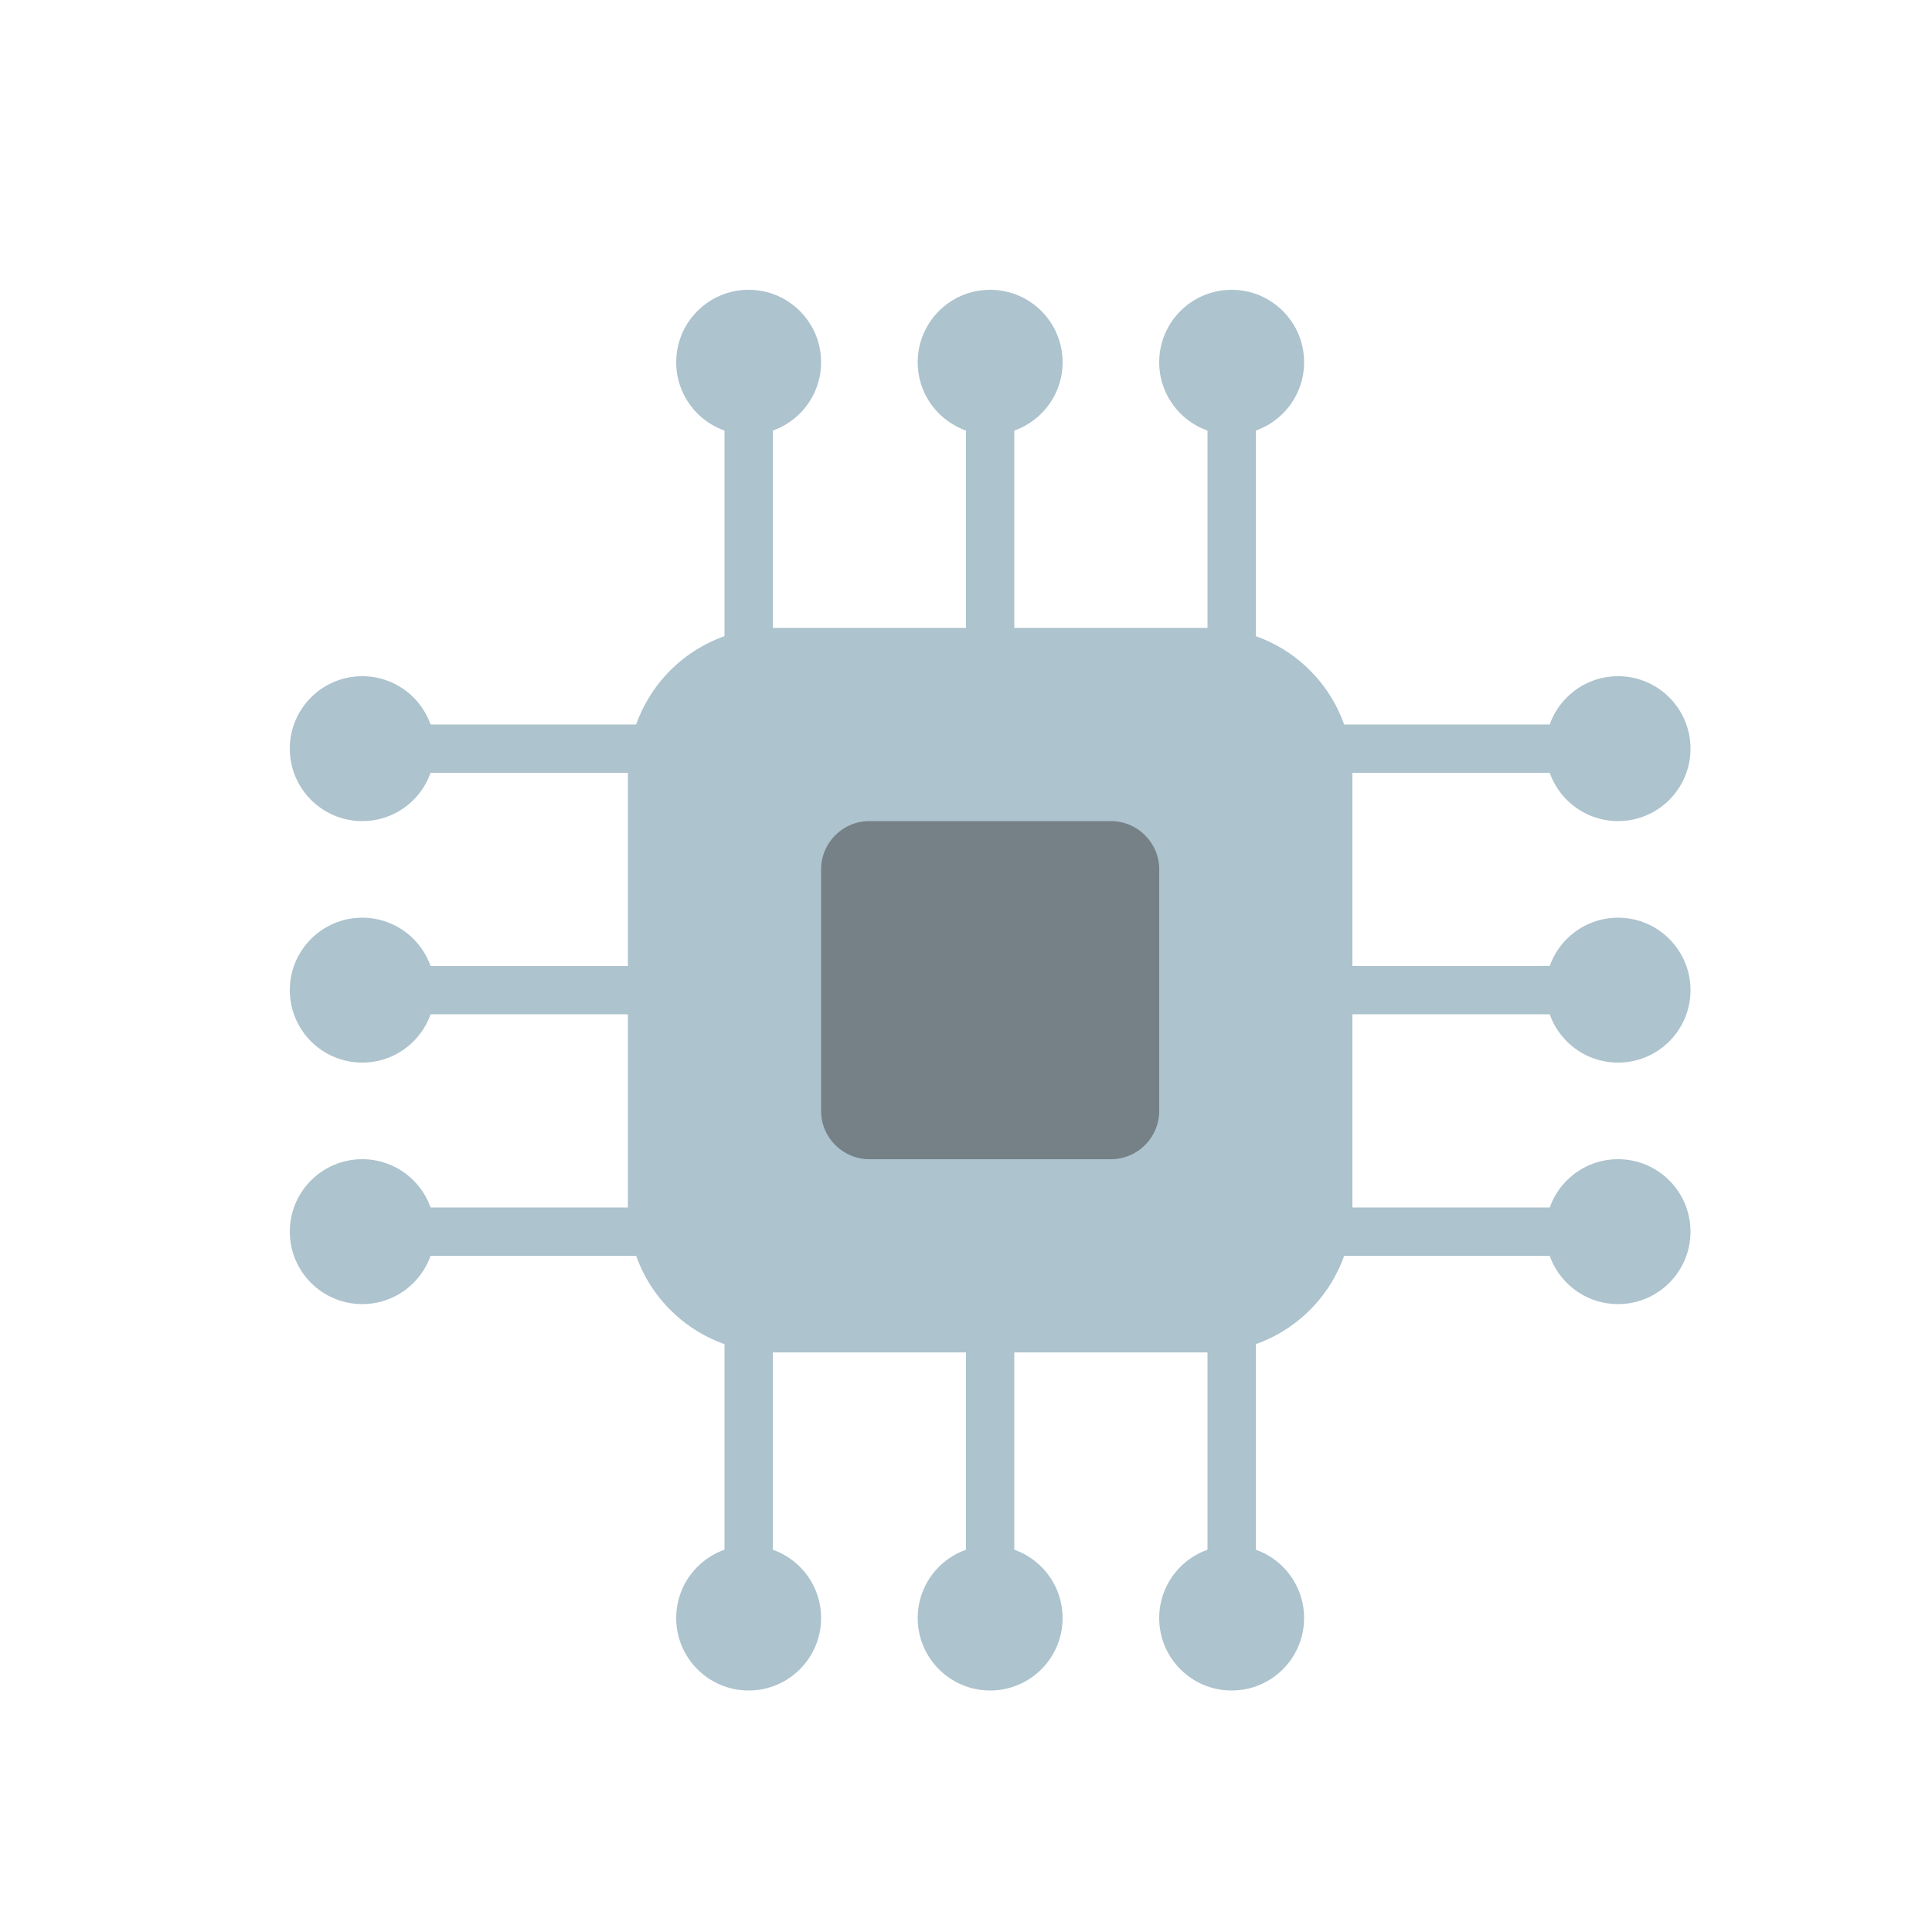
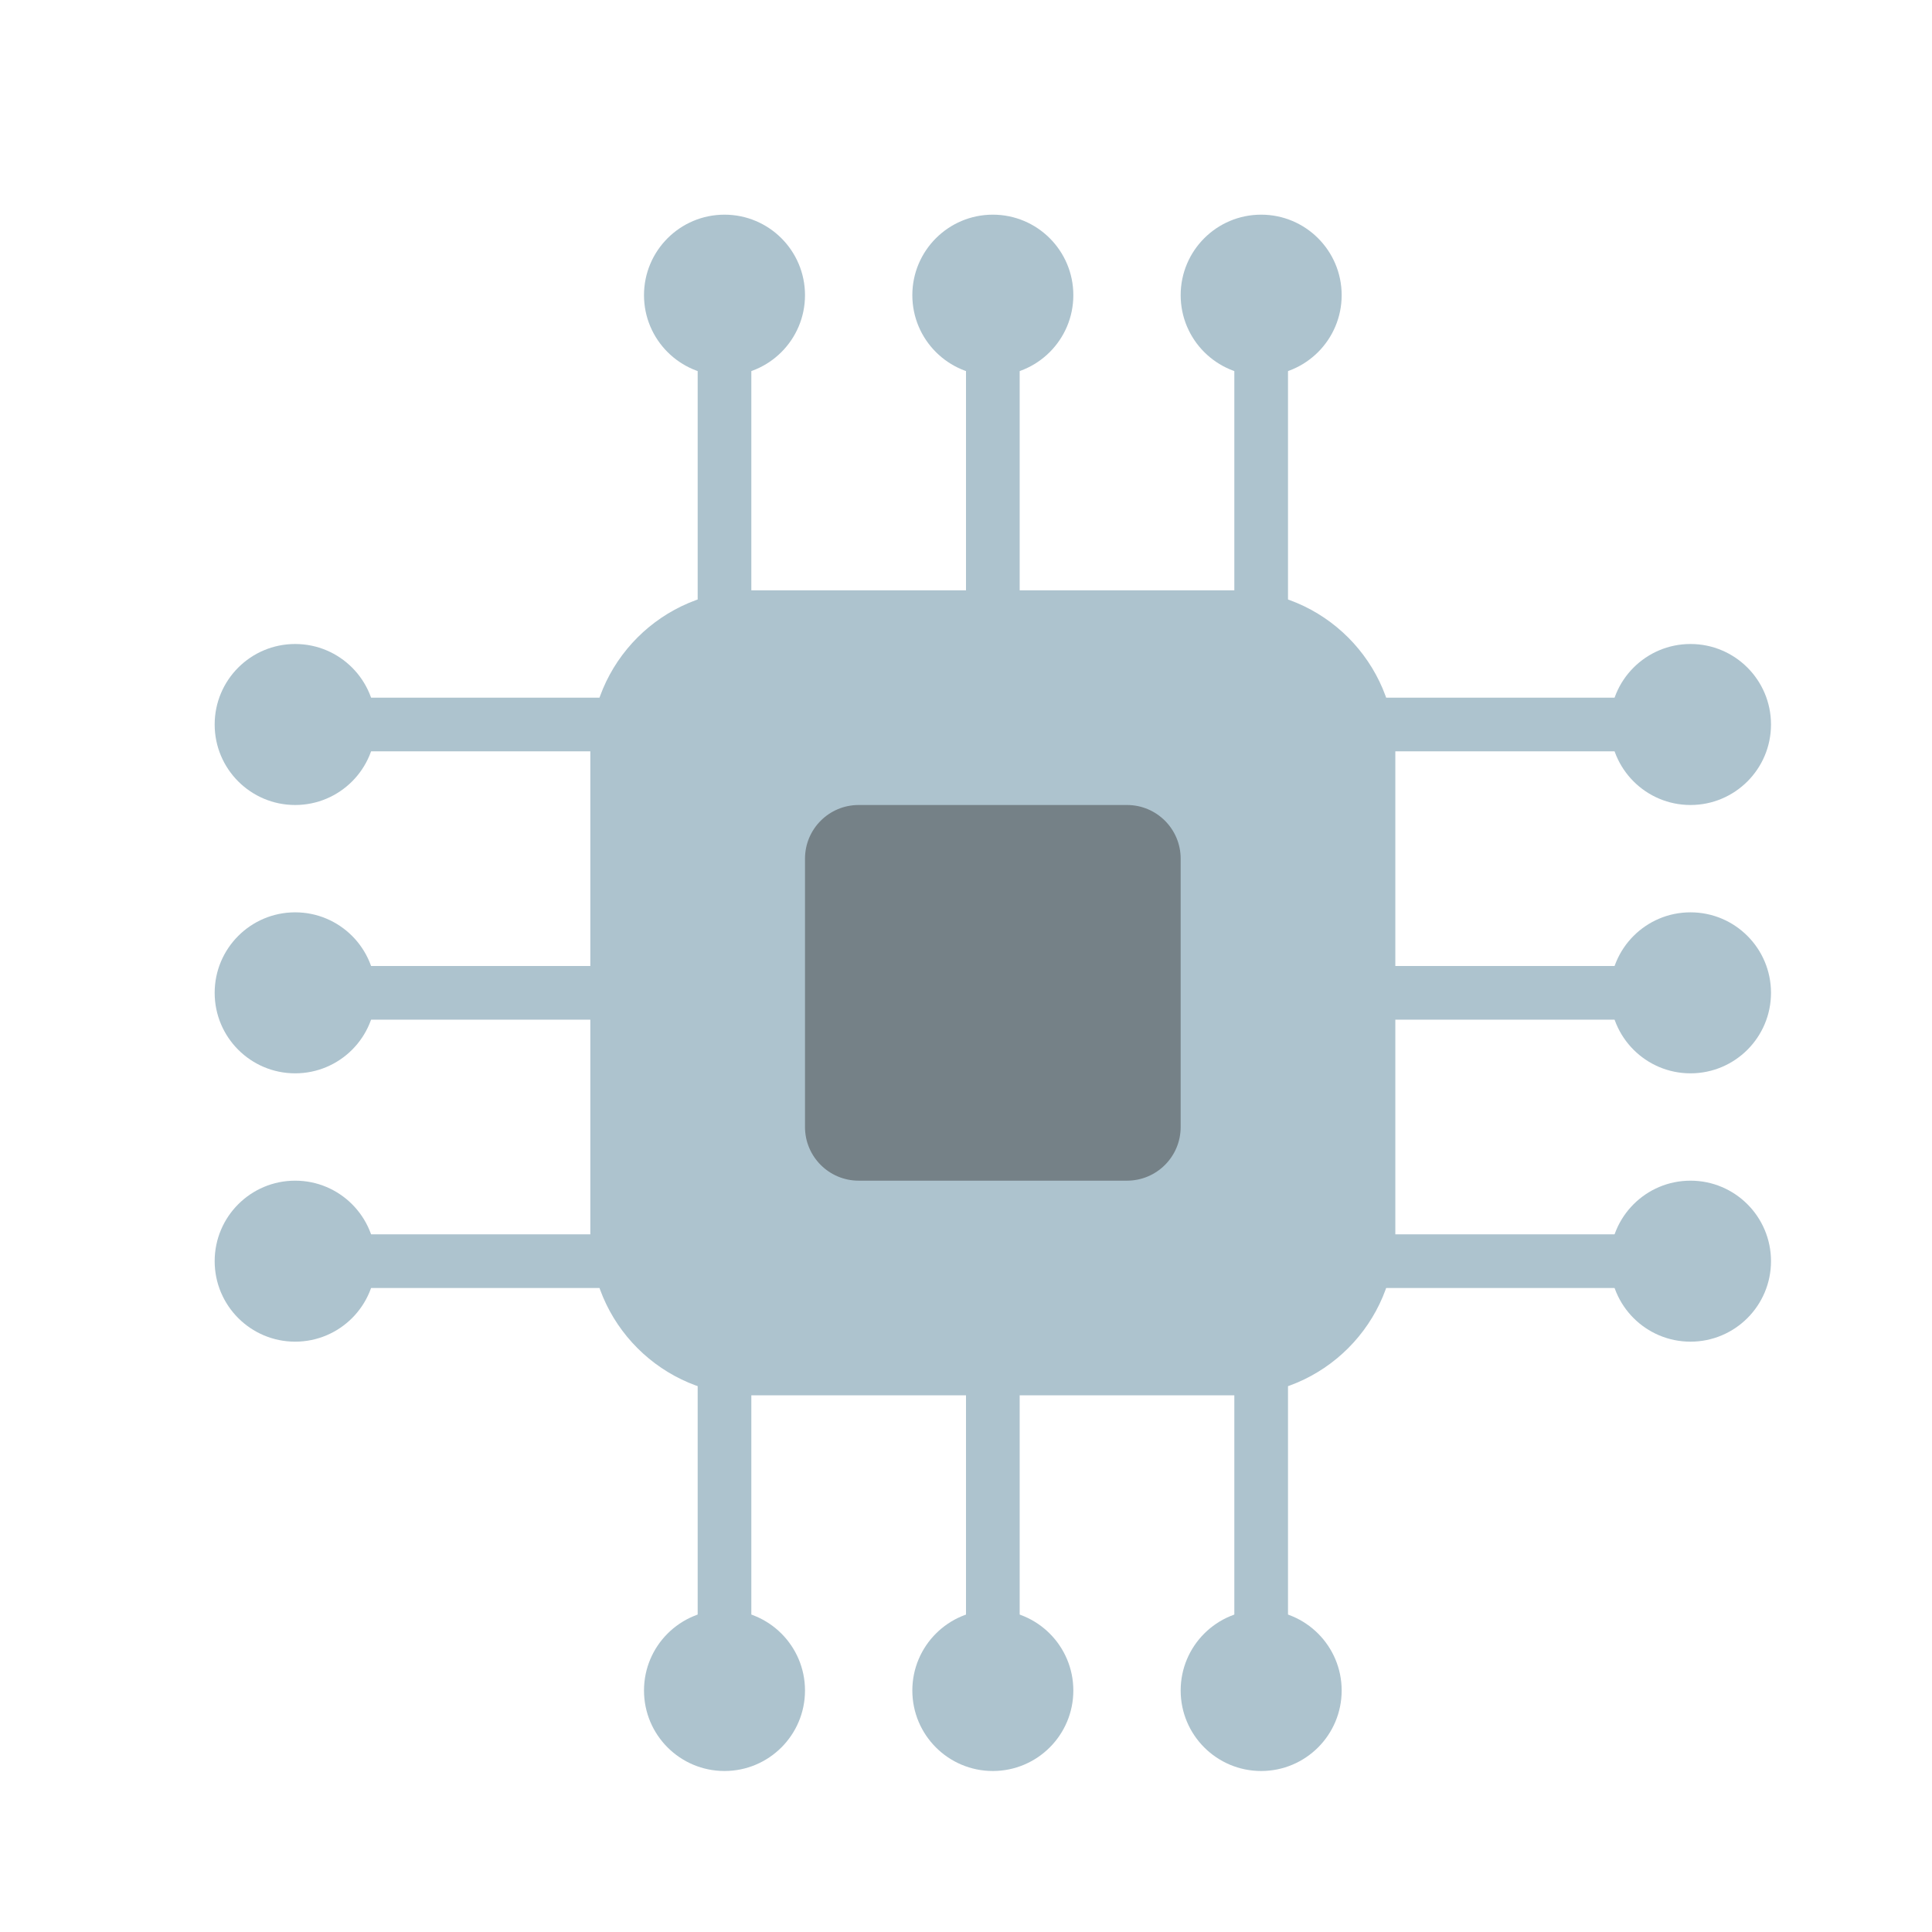
- <svg xmlns="http://www.w3.org/2000/svg" width="40" height="40" viewBox="0 0 40 40">
+ <svg xmlns="http://www.w3.org/2000/svg" width="36" height="36" viewBox="0 0 36 36">
  <defs>
-     <clipPath id="b">
-       <rect width="40" height="40" />
+     <clipPath id="clip-Electronics">
+       <rect width="36" height="36" />
    </clipPath>
  </defs>
-   <g id="a">
-     <rect width="1" height="26" transform="translate(15 8)" fill="#adc3ce" />
-     <rect width="1" height="26" transform="translate(33 15) rotate(90)" fill="#adc3ce" />
-     <rect width="1" height="26" transform="translate(20 8)" fill="#adc3ce" />
-     <rect width="1" height="26" transform="translate(33 20) rotate(90)" fill="#adc3ce" />
-     <rect width="1" height="26" transform="translate(25 8)" fill="#adc3ce" />
-     <rect width="1" height="26" transform="translate(33 25) rotate(90)" fill="#adc3ce" />
-     <circle cx="1.5" cy="1.5" r="1.5" transform="translate(14 6)" fill="#adc3ce" />
-     <circle cx="1.5" cy="1.5" r="1.5" transform="translate(35 14) rotate(90)" fill="#adc3ce" />
-     <circle cx="1.5" cy="1.5" r="1.5" transform="translate(14 32)" fill="#adc3ce" />
-     <circle cx="1.5" cy="1.5" r="1.5" transform="translate(9 14) rotate(90)" fill="#adc3ce" />
-     <circle cx="1.5" cy="1.5" r="1.5" transform="translate(19 6)" fill="#adc3ce" />
-     <circle cx="1.5" cy="1.5" r="1.5" transform="translate(35 19) rotate(90)" fill="#adc3ce" />
-     <circle cx="1.5" cy="1.5" r="1.5" transform="translate(19 32)" fill="#adc3ce" />
-     <circle cx="1.5" cy="1.5" r="1.5" transform="translate(9 19) rotate(90)" fill="#adc3ce" />
-     <circle cx="1.5" cy="1.5" r="1.5" transform="translate(24 6)" fill="#adc3ce" />
-     <circle cx="1.5" cy="1.5" r="1.5" transform="translate(35 24) rotate(90)" fill="#adc3ce" />
-     <circle cx="1.5" cy="1.5" r="1.5" transform="translate(24 32)" fill="#adc3ce" />
-     <circle cx="1.5" cy="1.5" r="1.5" transform="translate(9 24) rotate(90)" fill="#adc3ce" />
-     <rect width="15" height="15" rx="3" transform="translate(13 13)" fill="#adc3ce" />
-     <rect width="7" height="7" rx="1" transform="translate(17 17)" fill="#758187" />
+   <g id="Electronics" clip-path="url(#clip-Electronics)">
+     <rect id="Rectangle_4282" data-name="Rectangle 4282" width="1" height="26" transform="translate(13 6)" fill="#adc3ce" />
+     <rect id="Rectangle_4285" data-name="Rectangle 4285" width="1" height="26" transform="translate(31 13) rotate(90)" fill="#adc3ce" />
+     <rect id="Rectangle_4283" data-name="Rectangle 4283" width="1" height="26" transform="translate(18 6)" fill="#adc3ce" />
+     <rect id="Rectangle_4286" data-name="Rectangle 4286" width="1" height="26" transform="translate(31 18) rotate(90)" fill="#adc3ce" />
+     <rect id="Rectangle_4284" data-name="Rectangle 4284" width="1" height="26" transform="translate(23 6)" fill="#adc3ce" />
+     <rect id="Rectangle_4287" data-name="Rectangle 4287" width="1" height="26" transform="translate(31 23) rotate(90)" fill="#adc3ce" />
+     <circle id="Ellipse_771" data-name="Ellipse 771" cx="1.5" cy="1.5" r="1.5" transform="translate(12 4)" fill="#adc3ce" />
+     <circle id="Ellipse_785" data-name="Ellipse 785" cx="1.5" cy="1.5" r="1.5" transform="translate(33 12) rotate(90)" fill="#adc3ce" />
+     <circle id="Ellipse_782" data-name="Ellipse 782" cx="1.5" cy="1.5" r="1.5" transform="translate(12 30)" fill="#adc3ce" />
+     <circle id="Ellipse_788" data-name="Ellipse 788" cx="1.5" cy="1.5" r="1.5" transform="translate(7 12) rotate(90)" fill="#adc3ce" />
+     <circle id="Ellipse_780" data-name="Ellipse 780" cx="1.5" cy="1.5" r="1.5" transform="translate(17 4)" fill="#adc3ce" />
+     <circle id="Ellipse_786" data-name="Ellipse 786" cx="1.5" cy="1.5" r="1.5" transform="translate(33 17) rotate(90)" fill="#adc3ce" />
+     <circle id="Ellipse_783" data-name="Ellipse 783" cx="1.5" cy="1.5" r="1.5" transform="translate(17 30)" fill="#adc3ce" />
+     <circle id="Ellipse_789" data-name="Ellipse 789" cx="1.5" cy="1.5" r="1.5" transform="translate(7 17) rotate(90)" fill="#adc3ce" />
+     <circle id="Ellipse_781" data-name="Ellipse 781" cx="1.5" cy="1.5" r="1.5" transform="translate(22 4)" fill="#adc3ce" />
+     <circle id="Ellipse_787" data-name="Ellipse 787" cx="1.5" cy="1.5" r="1.5" transform="translate(33 22) rotate(90)" fill="#adc3ce" />
+     <circle id="Ellipse_784" data-name="Ellipse 784" cx="1.5" cy="1.5" r="1.5" transform="translate(22 30)" fill="#adc3ce" />
+     <circle id="Ellipse_790" data-name="Ellipse 790" cx="1.5" cy="1.5" r="1.5" transform="translate(7 22) rotate(90)" fill="#adc3ce" />
+     <rect id="Rectangle_4280" data-name="Rectangle 4280" width="15" height="15" rx="3" transform="translate(11 11)" fill="#adc3ce" />
+     <rect id="Rectangle_4281" data-name="Rectangle 4281" width="7" height="7" rx="1" transform="translate(15 15)" fill="#758187" />
  </g>
</svg>
